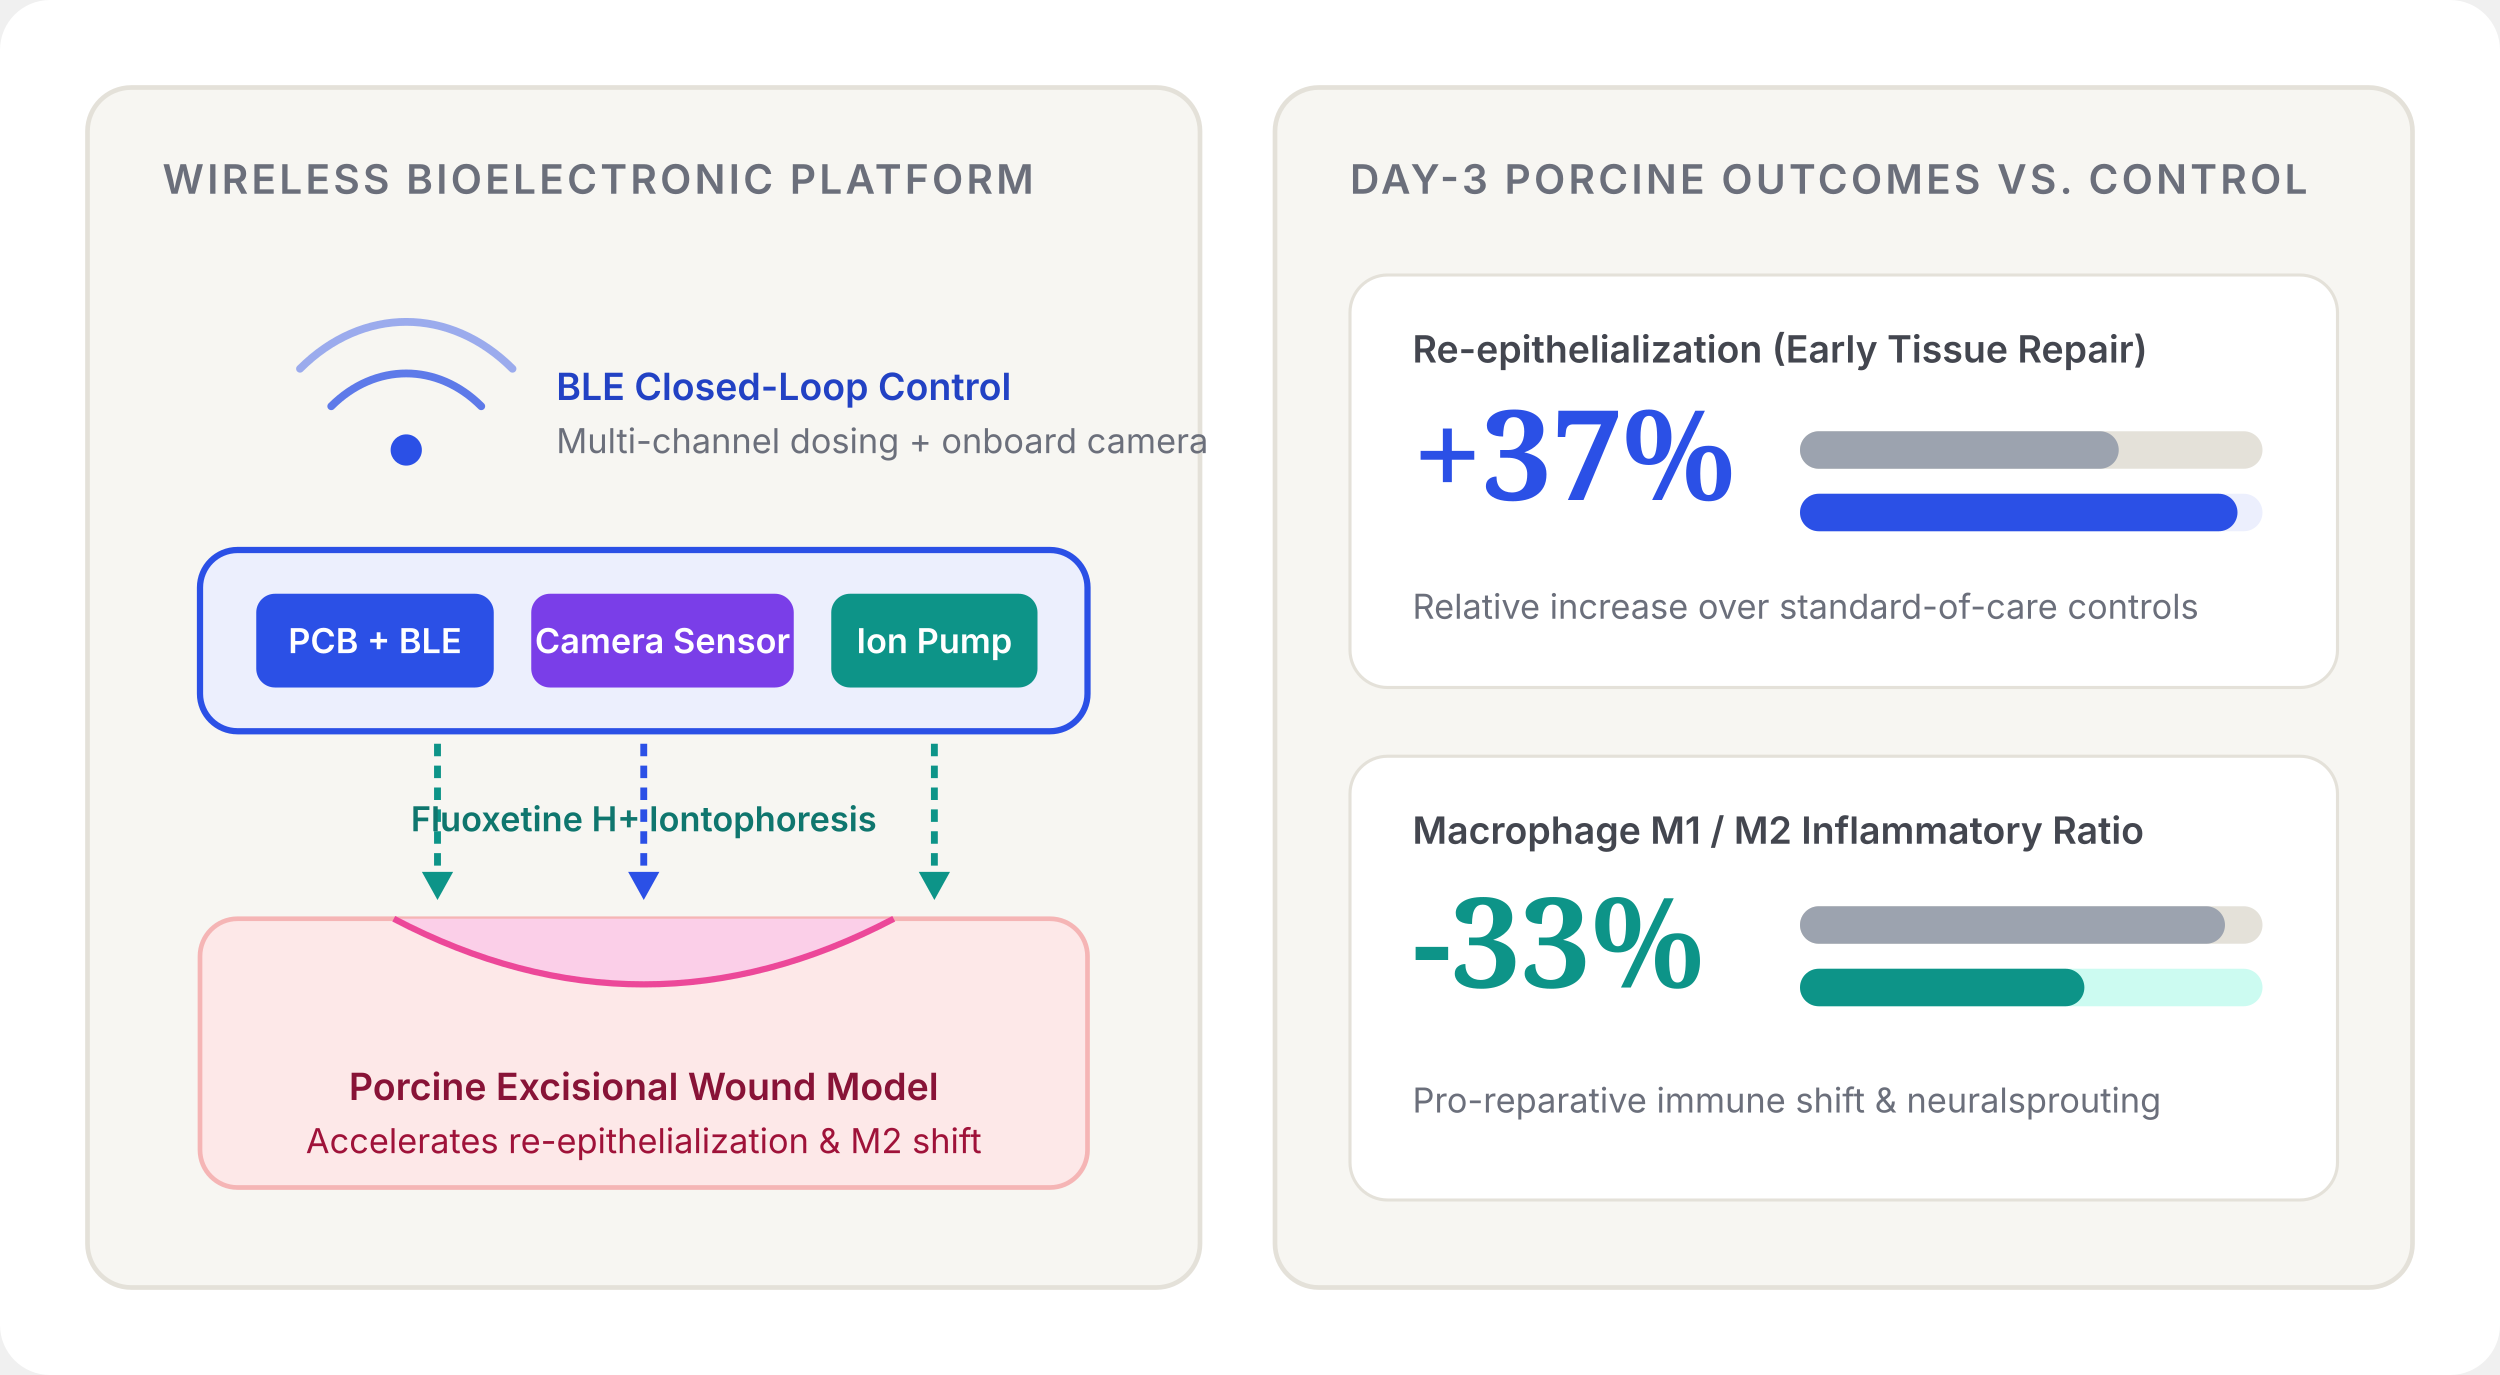
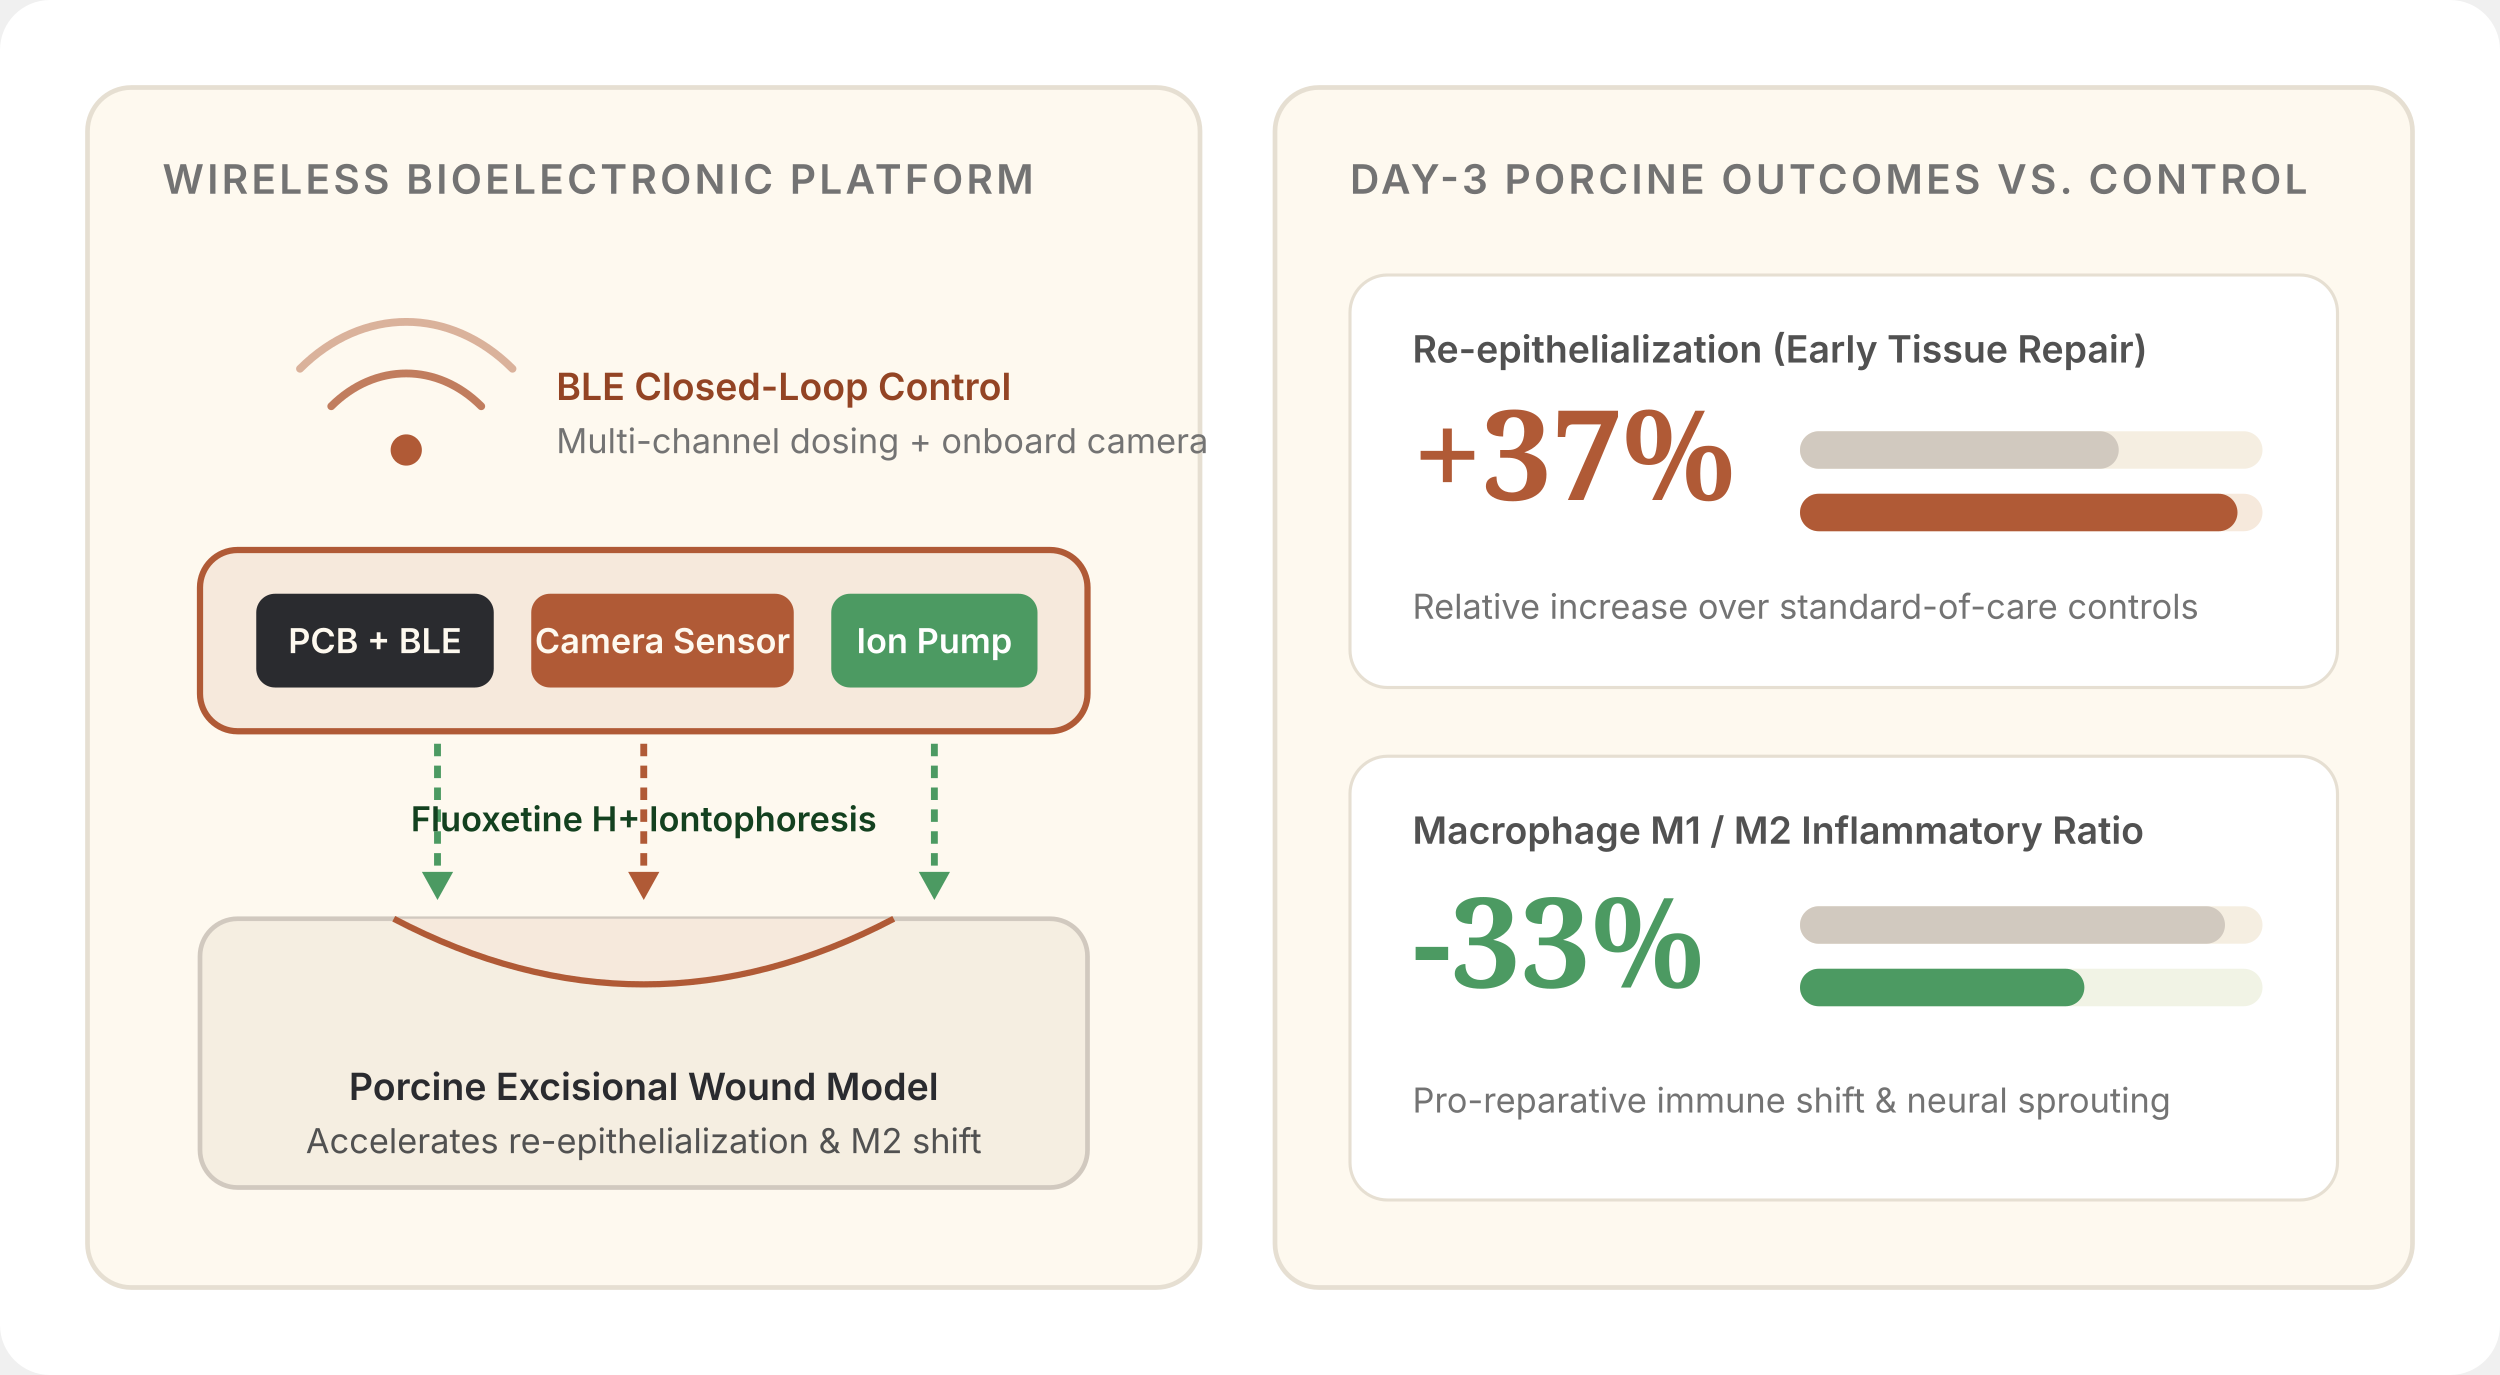
<svg xmlns="http://www.w3.org/2000/svg" viewBox="0 0 800 440" fill="none">
  <rect width="800" height="440" rx="16" fill="#FFFFFF" />
-   <rect x="28" y="28" width="356" height="384" rx="14" fill="#F7F6F2" stroke="#E4E1D9" stroke-width="1.5" />
-   <text x="52" y="62" font-family="Inter, system-ui, sans-serif" font-size="13" font-weight="600" fill="#6B6F7B" letter-spacing="0.08em">WIRELESS BIOELECTRONIC PLATFORM</text>
-   <path d="M96 118 C116 98, 144 98, 164 118" stroke="#2B50E6" stroke-width="2.5" stroke-linecap="round" opacity="0.45" />
-   <path d="M106 130 C120 116, 140 116, 154 130" stroke="#2B50E6" stroke-width="2.5" stroke-linecap="round" opacity="0.75" />
-   <circle cx="130" cy="144" r="5" fill="#2B50E6" />
-   <text x="178" y="128" font-family="Inter, system-ui, sans-serif" font-size="12" font-weight="600" fill="#2242C4">BLE Closed-Loop Control</text>
-   <text x="178" y="145" font-family="Inter, system-ui, sans-serif" font-size="11" fill="#6B6F7B">Multi-channel dosing + onboard camera</text>
-   <rect x="64" y="176" width="284" height="58" rx="12" fill="#ECEFFD" stroke="#2B50E6" stroke-width="2" />
-   <rect x="82" y="190" width="76" height="30" rx="6" fill="#2B50E6" />
-   <text x="120" y="209" text-anchor="middle" font-family="Inter, system-ui, sans-serif" font-size="11" font-weight="600" fill="#FFFFFF">PCB + BLE</text>
-   <rect x="170" y="190" width="84" height="30" rx="6" fill="#7A3EE8" />
-   <text x="212" y="209" text-anchor="middle" font-family="Inter, system-ui, sans-serif" font-size="11" font-weight="600" fill="#FFFFFF">Camera Sensor</text>
-   <rect x="266" y="190" width="66" height="30" rx="6" fill="#0D9488" />
+   <rect x="28" y="28" width="356" height="384" rx="14" fill="#FEF9EF" stroke="#E6DFD2" stroke-width="1.5" />
+   <text x="52" y="62" font-family="Inter, system-ui, sans-serif" font-size="13" font-weight="600" fill="#737373" letter-spacing="0.08em">WIRELESS BIOELECTRONIC PLATFORM</text>
+   <path d="M96 118 C116 98, 144 98, 164 118" stroke="#B05A36" stroke-width="2.5" stroke-linecap="round" opacity="0.45" />
+   <path d="M106 130 C120 116, 140 116, 154 130" stroke="#B05A36" stroke-width="2.5" stroke-linecap="round" opacity="0.78" />
+   <circle cx="130" cy="144" r="5" fill="#B05A36" />
+   <text x="178" y="128" font-family="Inter, system-ui, sans-serif" font-size="12" font-weight="600" fill="#934424">BLE Closed-Loop Control</text>
+   <text x="178" y="145" font-family="Inter, system-ui, sans-serif" font-size="11" fill="#737373">Multi-channel dosing + onboard camera</text>
+   <rect x="64" y="176" width="284" height="58" rx="12" fill="#F6E9DC" stroke="#B05A36" stroke-width="2" />
+   <rect x="82" y="190" width="76" height="30" rx="6" fill="#2A2B2F" />
+   <text x="120" y="209" text-anchor="middle" font-family="Inter, system-ui, sans-serif" font-size="11" font-weight="600" fill="#FEF9EF">PCB + BLE</text>
+   <rect x="170" y="190" width="84" height="30" rx="6" fill="#B05A36" />
+   <text x="212" y="209" text-anchor="middle" font-family="Inter, system-ui, sans-serif" font-size="11" font-weight="600" fill="#FEF9EF">Camera Sensor</text>
+   <rect x="266" y="190" width="66" height="30" rx="6" fill="#4C9A62" />
  <text x="299" y="209" text-anchor="middle" font-family="Inter, system-ui, sans-serif" font-size="11" font-weight="600" fill="#FFFFFF">Ion Pump</text>
-   <line x1="140" y1="238" x2="140" y2="282" stroke="#0D9488" stroke-width="2.2" stroke-dasharray="4 3" />
-   <polygon points="135,279 145,279 140,288" fill="#0D9488" />
-   <line x1="206" y1="238" x2="206" y2="282" stroke="#2B50E6" stroke-width="2.2" stroke-dasharray="4 3" />
-   <polygon points="201,279 211,279 206,288" fill="#2B50E6" />
-   <line x1="299" y1="238" x2="299" y2="282" stroke="#0D9488" stroke-width="2.2" stroke-dasharray="4 3" />
-   <polygon points="294,279 304,279 299,288" fill="#0D9488" />
-   <text x="206" y="266" text-anchor="middle" font-family="Inter, system-ui, sans-serif" font-size="11" font-weight="600" fill="#0F766E">Fluoxetine H+ Iontophoresis</text>
-   <rect x="64" y="294" width="284" height="86" rx="12" fill="#FDE8E8" stroke="#F5B5B5" stroke-width="1.5" />
-   <path d="M126 294 Q206 336 286 294" fill="#FBCFE8" stroke="#EC4899" stroke-width="2" />
-   <text x="206" y="352" text-anchor="middle" font-family="Inter, system-ui, sans-serif" font-size="12" font-weight="600" fill="#881337">Porcine Excisional Wound Model</text>
-   <text x="206" y="369" text-anchor="middle" font-family="Inter, system-ui, sans-serif" font-size="11" fill="#9F1239">Accelerates re-epithelialization &amp; M2 shift</text>
-   <rect x="408" y="28" width="364" height="384" rx="14" fill="#F7F6F2" stroke="#E4E1D9" stroke-width="1.5" />
-   <text x="432" y="62" font-family="Inter, system-ui, sans-serif" font-size="13" font-weight="600" fill="#6B6F7B" letter-spacing="0.08em">DAY-3 PORCINE OUTCOMES VS. CONTROL</text>
-   <rect x="432" y="88" width="316" height="132" rx="12" fill="#FFFFFF" stroke="#E4E1D9" />
-   <text x="452" y="116" font-family="Inter, system-ui, sans-serif" font-size="12" font-weight="600" fill="#43464F">Re-epithelialization (Early Tissue Repair)</text>
-   <text x="452" y="160" font-family="Georgia, serif" font-size="40" font-weight="700" fill="#2B50E6">+37%</text>
-   <rect x="576" y="138" width="148" height="12" rx="6" fill="#E4E1D9" />
-   <rect x="576" y="138" width="102" height="12" rx="6" fill="#9CA3AF" />
-   <rect x="576" y="158" width="148" height="12" rx="6" fill="#ECEFFD" />
-   <rect x="576" y="158" width="140" height="12" rx="6" fill="#2B50E6" />
-   <text x="452" y="198" font-family="Inter, system-ui, sans-serif" font-size="11" fill="#6B6F7B">Relative increase over standard-of-care controls</text>
-   <rect x="432" y="242" width="316" height="142" rx="12" fill="#FFFFFF" stroke="#E4E1D9" />
-   <text x="452" y="270" font-family="Inter, system-ui, sans-serif" font-size="12" font-weight="600" fill="#43464F">Macrophage M1 / M2 Inflammatory Ratio</text>
-   <text x="452" y="316" font-family="Georgia, serif" font-size="40" font-weight="700" fill="#0D9488">-33%</text>
-   <rect x="576" y="290" width="148" height="12" rx="6" fill="#E4E1D9" />
-   <rect x="576" y="290" width="136" height="12" rx="6" fill="#9CA3AF" />
-   <rect x="576" y="310" width="148" height="12" rx="6" fill="#CCFBF1" />
-   <rect x="576" y="310" width="91" height="12" rx="6" fill="#0D9488" />
-   <text x="452" y="356" font-family="Inter, system-ui, sans-serif" font-size="11" fill="#6B6F7B">Pro-reparative immune shift &amp; neuralsprouting</text>
+   <line x1="140" y1="238" x2="140" y2="282" stroke="#4C9A62" stroke-width="2.2" stroke-dasharray="4 3" />
+   <polygon points="135,279 145,279 140,288" fill="#4C9A62" />
+   <line x1="206" y1="238" x2="206" y2="282" stroke="#B05A36" stroke-width="2.2" stroke-dasharray="4 3" />
+   <polygon points="201,279 211,279 206,288" fill="#B05A36" />
+   <line x1="299" y1="238" x2="299" y2="282" stroke="#4C9A62" stroke-width="2.2" stroke-dasharray="4 3" />
+   <polygon points="294,279 304,279 299,288" fill="#4C9A62" />
+   <text x="206" y="266" text-anchor="middle" font-family="Inter, system-ui, sans-serif" font-size="11" font-weight="600" fill="#13411F">Fluoxetine H+ Iontophoresis</text>
+   <rect x="64" y="294" width="284" height="86" rx="12" fill="#F5EEE1" stroke="#D1C9BF" stroke-width="1.5" />
+   <path d="M126 294 Q206 336 286 294" fill="#F6E9DC" stroke="#B05A36" stroke-width="2" />
+   <text x="206" y="352" text-anchor="middle" font-family="Inter, system-ui, sans-serif" font-size="12" font-weight="600" fill="#2A2B2F">Porcine Excisional Wound Model</text>
+   <text x="206" y="369" text-anchor="middle" font-family="Inter, system-ui, sans-serif" font-size="11" fill="#515151">Accelerates re-epithelialization &amp; M2 shift</text>
+   <rect x="408" y="28" width="364" height="384" rx="14" fill="#FEF9EF" stroke="#E6DFD2" stroke-width="1.5" />
+   <text x="432" y="62" font-family="Inter, system-ui, sans-serif" font-size="13" font-weight="600" fill="#737373" letter-spacing="0.08em">DAY-3 PORCINE OUTCOMES VS. CONTROL</text>
+   <rect x="432" y="88" width="316" height="132" rx="12" fill="#FFFFFF" stroke="#E6DFD2" />
+   <text x="452" y="116" font-family="Inter, system-ui, sans-serif" font-size="12" font-weight="600" fill="#515151">Re-epithelialization (Early Tissue Repair)</text>
+   <text x="452" y="160" font-family="Georgia, serif" font-size="40" font-weight="700" fill="#B05A36">+37%</text>
+   <rect x="576" y="138" width="148" height="12" rx="6" fill="#F5EEE1" />
+   <rect x="576" y="138" width="102" height="12" rx="6" fill="#D1C9BF" />
+   <rect x="576" y="158" width="148" height="12" rx="6" fill="#F6E9DC" />
+   <rect x="576" y="158" width="140" height="12" rx="6" fill="#B05A36" />
+   <text x="452" y="198" font-family="Inter, system-ui, sans-serif" font-size="11" fill="#737373">Relative increase over standard-of-care controls</text>
+   <rect x="432" y="242" width="316" height="142" rx="12" fill="#FFFFFF" stroke="#E6DFD2" />
+   <text x="452" y="270" font-family="Inter, system-ui, sans-serif" font-size="12" font-weight="600" fill="#515151">Macrophage M1 / M2 Inflammatory Ratio</text>
+   <text x="452" y="316" font-family="Georgia, serif" font-size="40" font-weight="700" fill="#4C9A62">-33%</text>
+   <rect x="576" y="290" width="148" height="12" rx="6" fill="#F5EEE1" />
+   <rect x="576" y="290" width="136" height="12" rx="6" fill="#D1C9BF" />
+   <rect x="576" y="310" width="148" height="12" rx="6" fill="#F1F3E5" />
+   <rect x="576" y="310" width="91" height="12" rx="6" fill="#4C9A62" />
+   <text x="452" y="356" font-family="Inter, system-ui, sans-serif" font-size="11" fill="#737373">Pro-reparative immune shift &amp; neural sprouting</text>
</svg>
